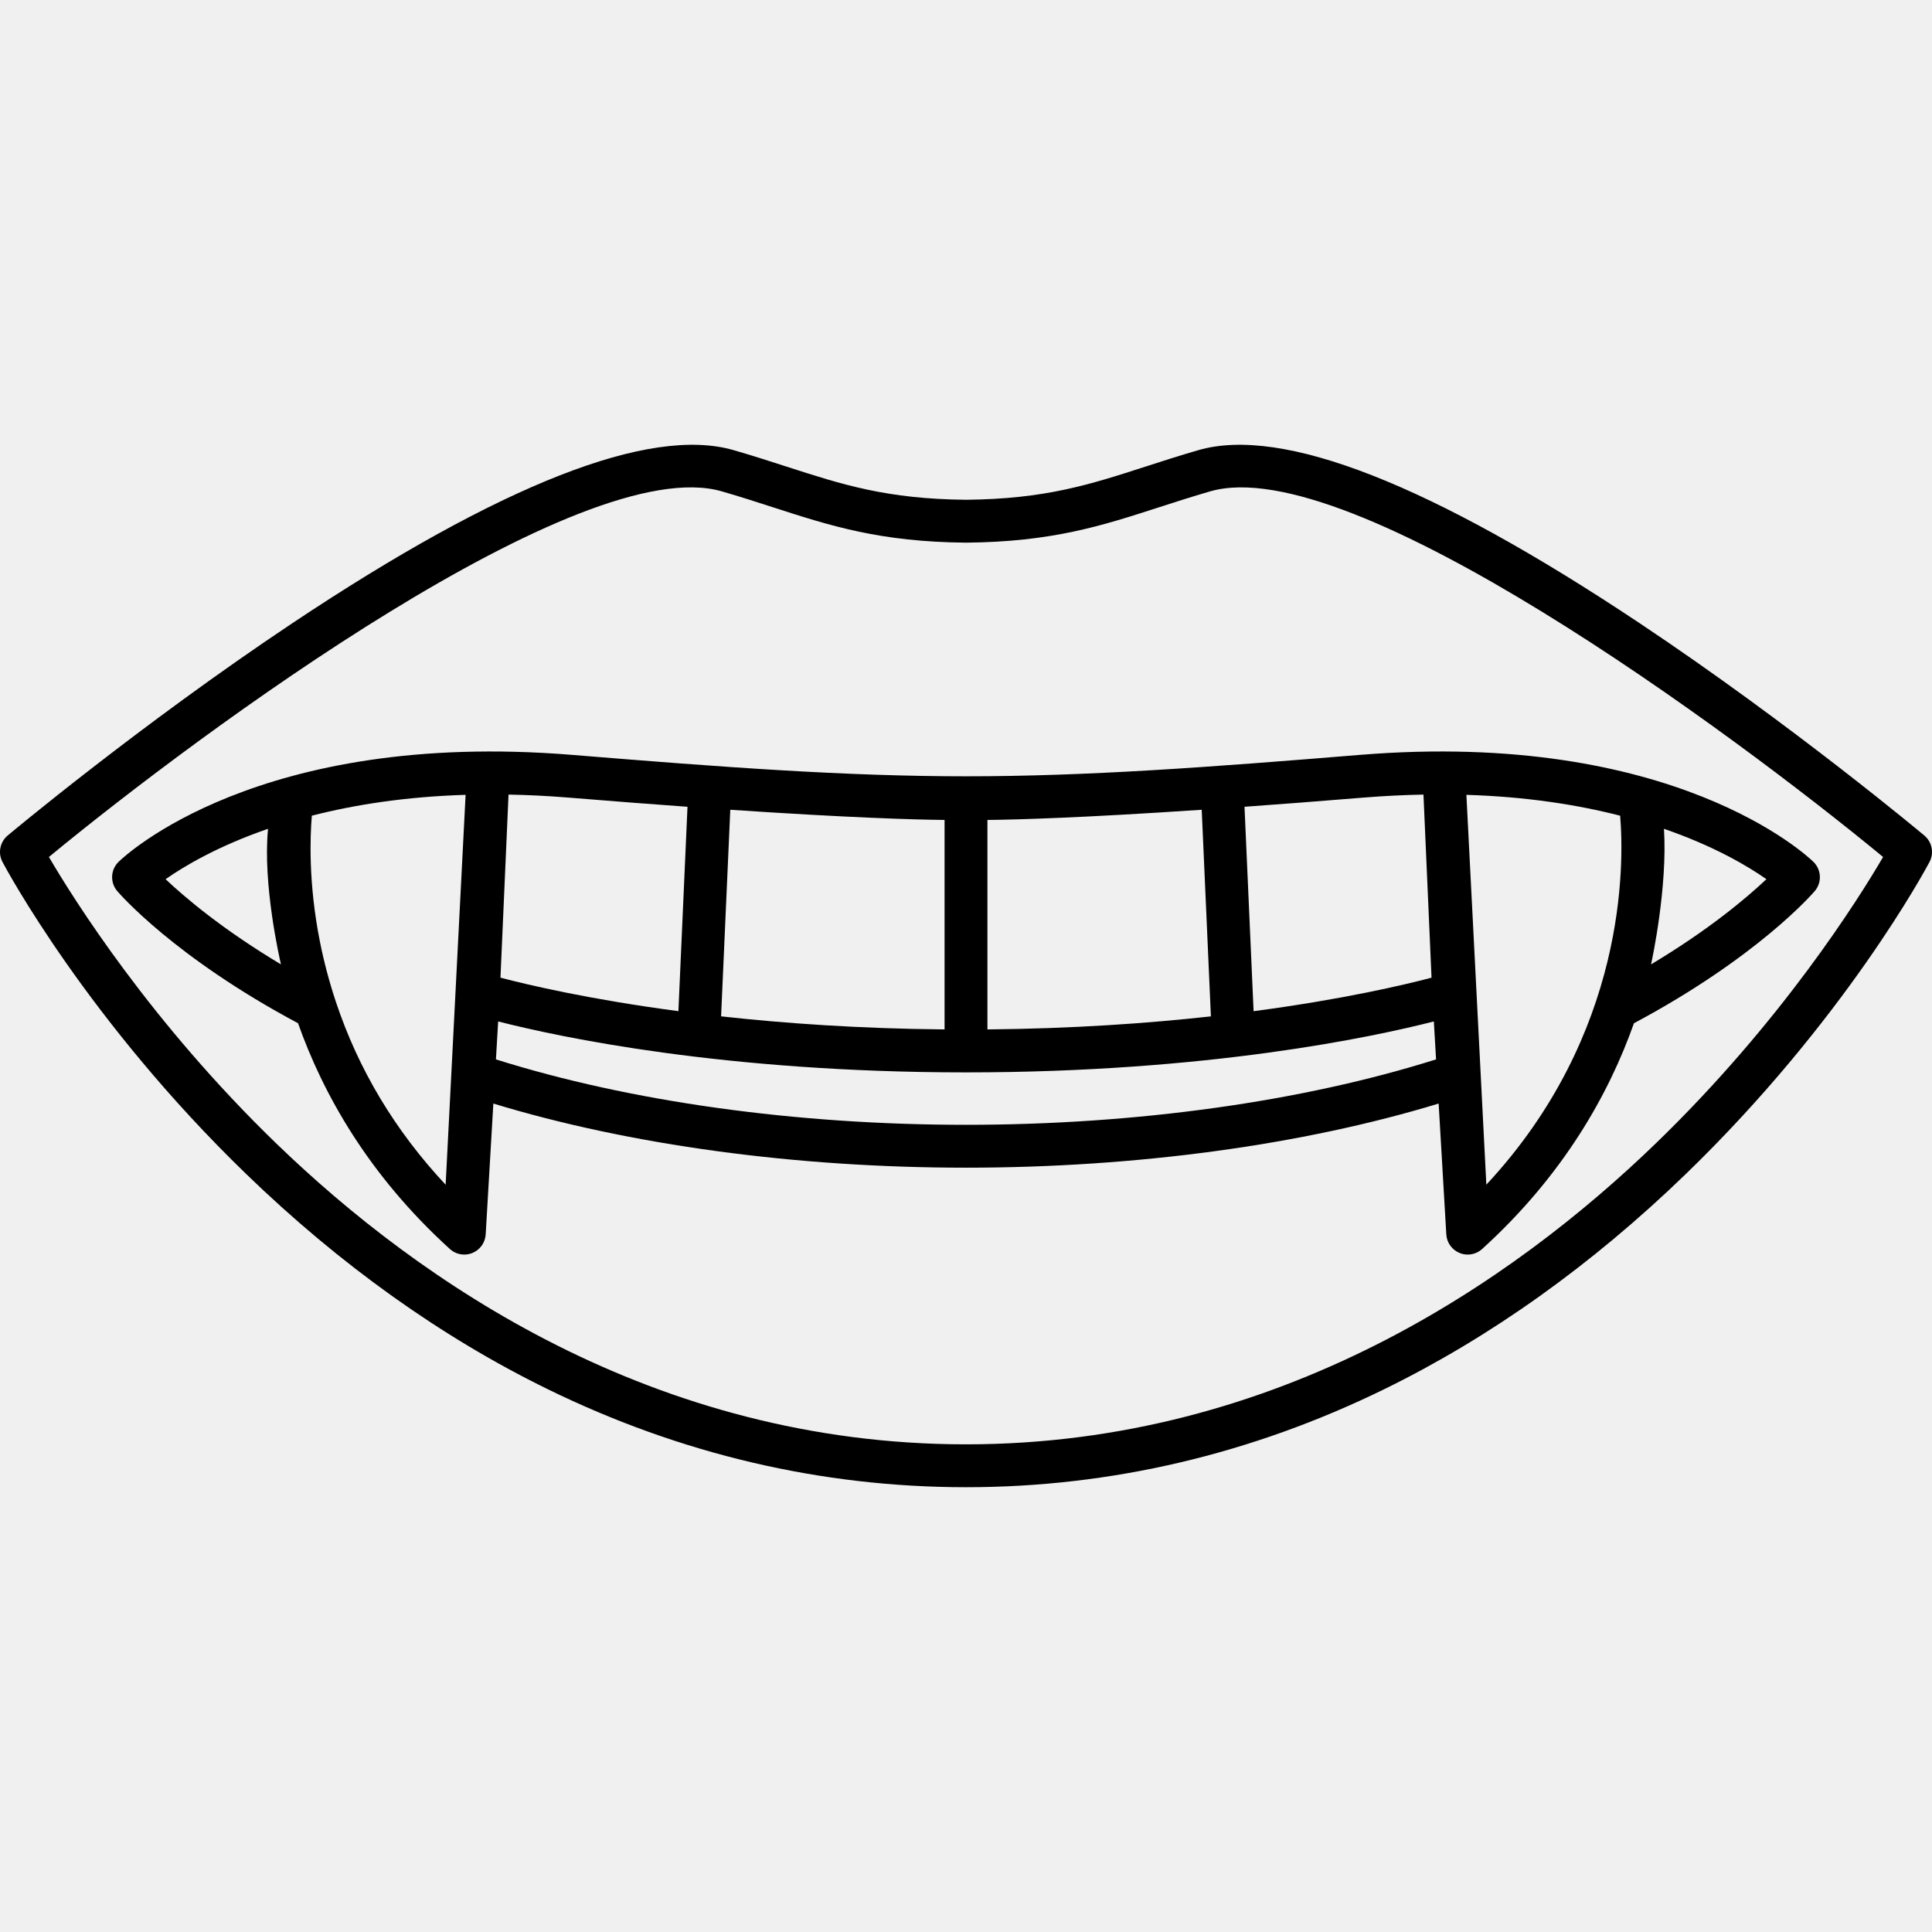
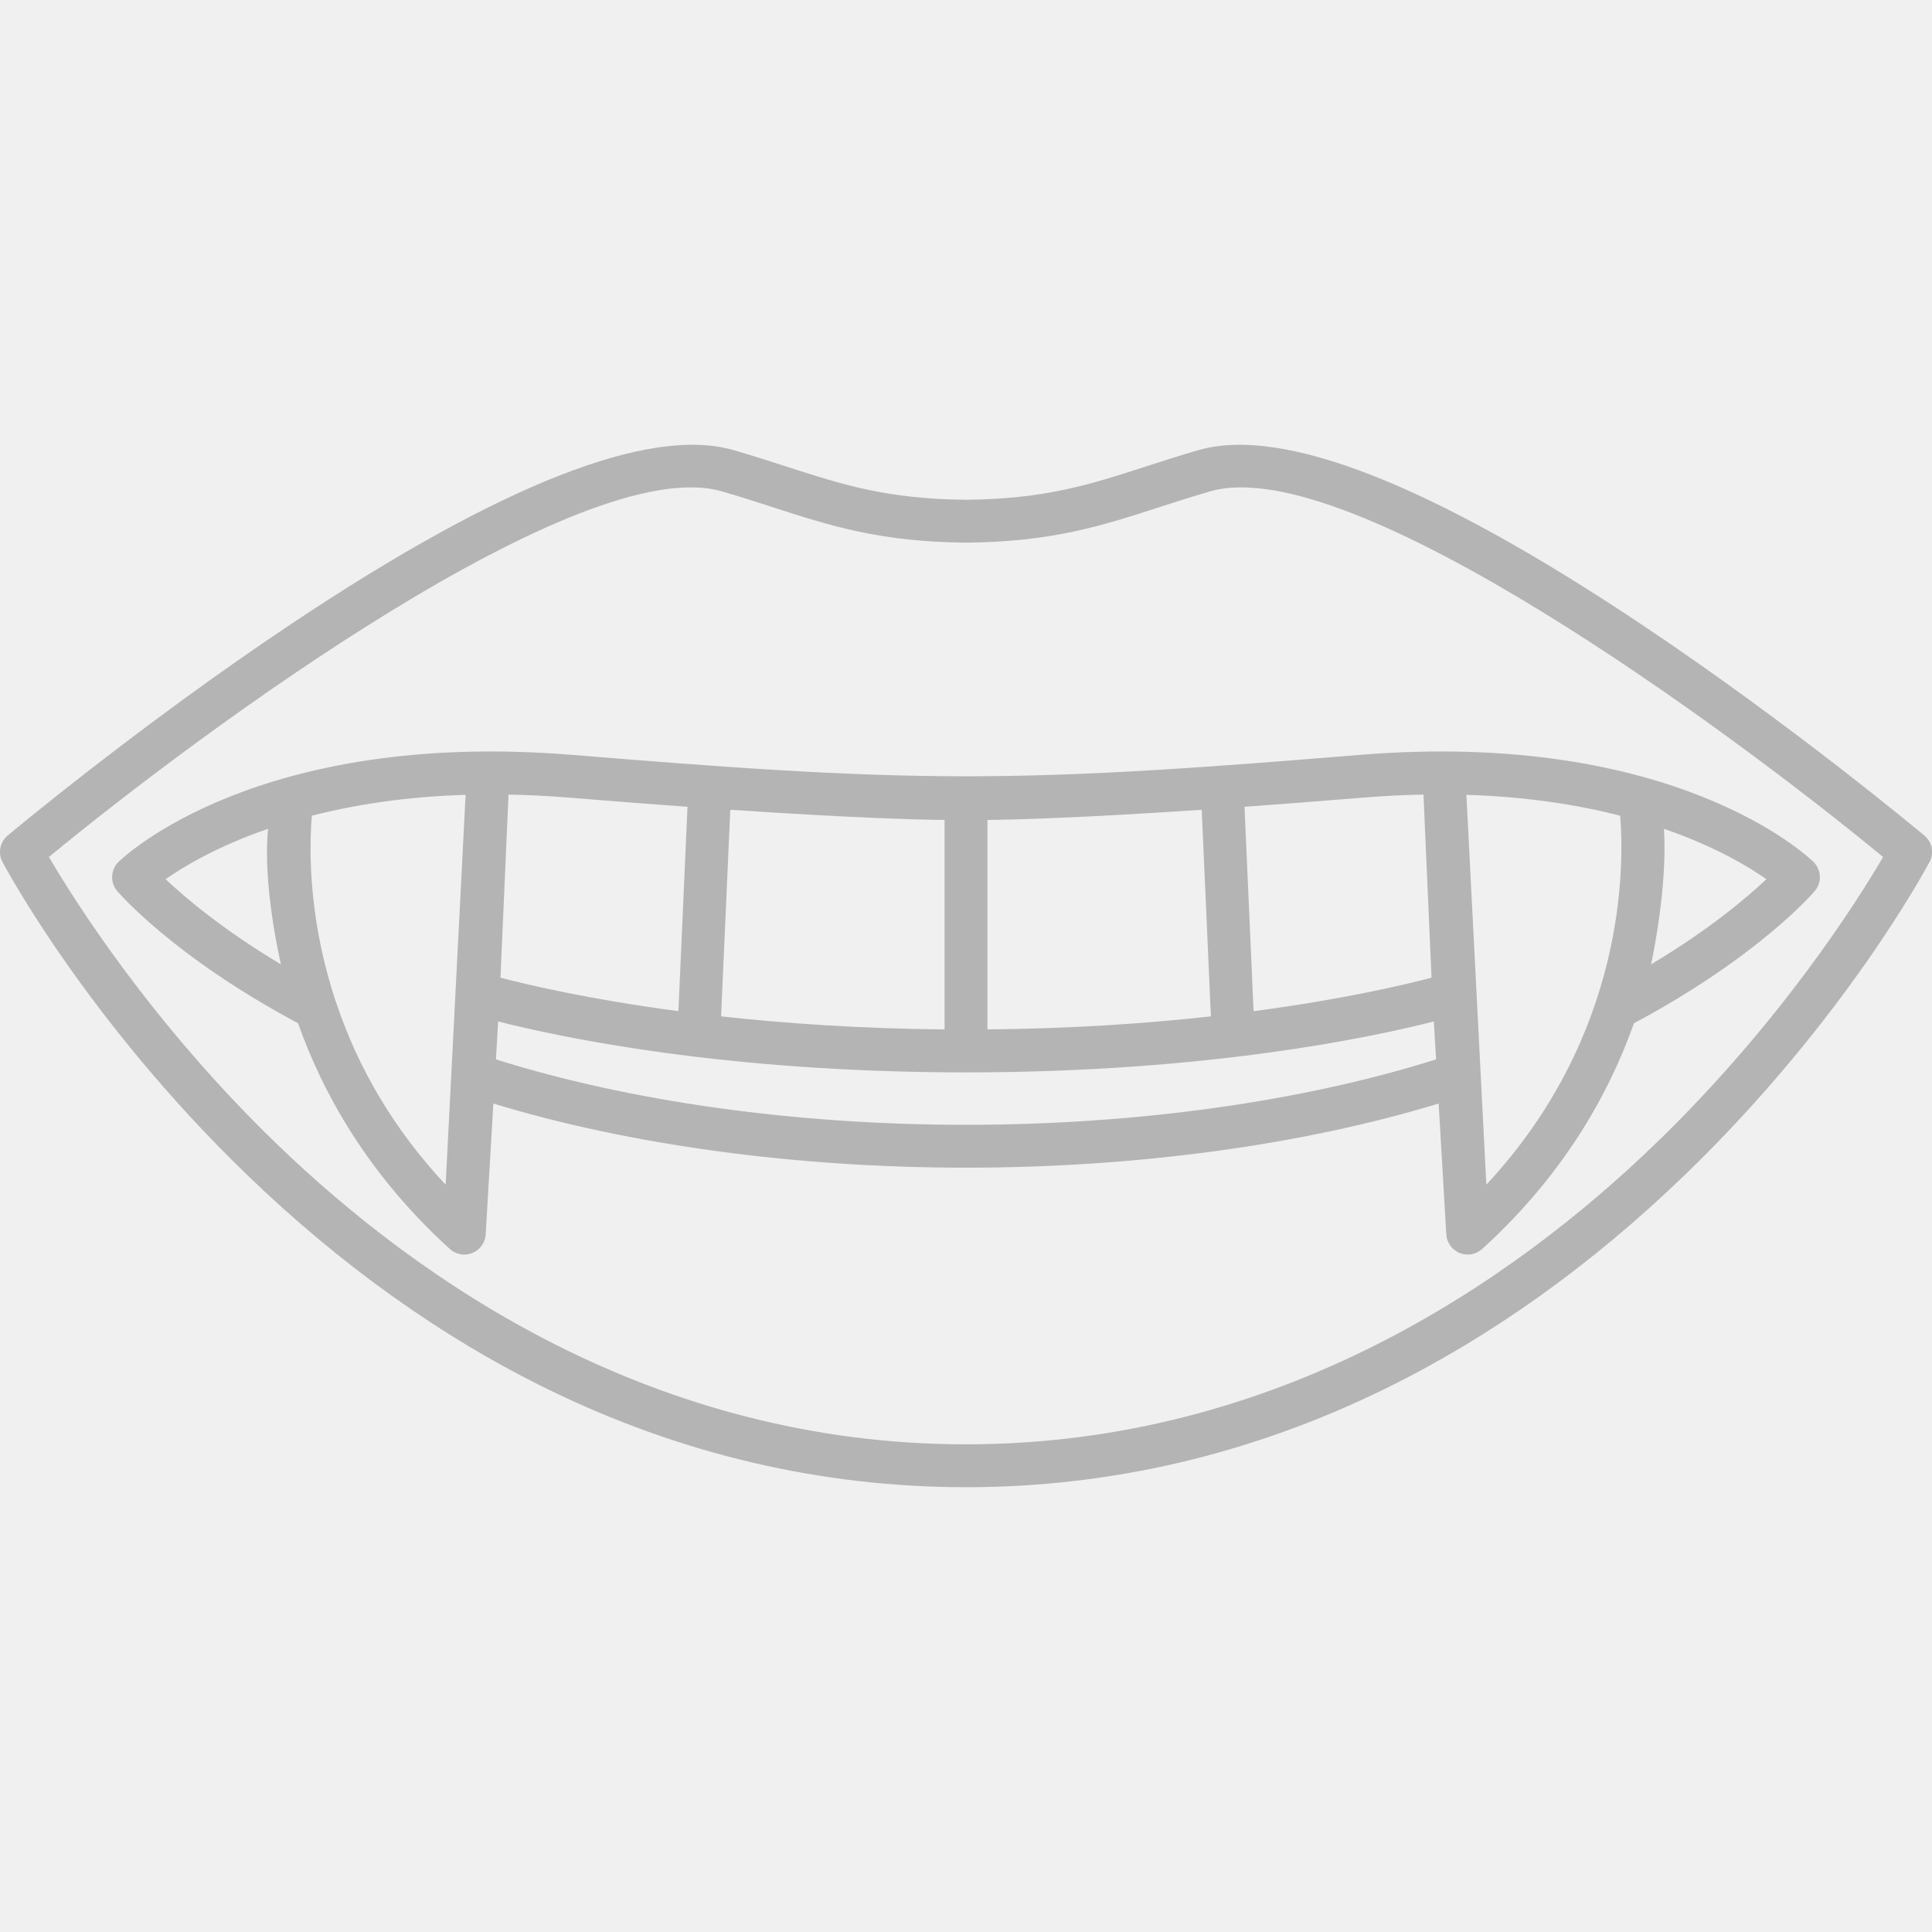
- <svg xmlns="http://www.w3.org/2000/svg" fill="#000000" height="800px" width="800px" version="1.1" id="Capa_1" viewBox="0 0 450.638 450.638" xml:space="preserve">
-   <g>
-     <path d="M133.546,176.083c-73.354-5.999-104.597,23.678-105.891,24.944c-1.88,1.839-2.015,4.818-0.309,6.818   c0.543,0.637,13.385,15.466,42.172,30.824c5.759,16.273,16.277,35.286,35.415,52.662c0.938,0.851,2.141,1.298,3.362,1.298   c0.637,0,1.278-0.121,1.889-0.371c1.783-0.728,2.989-2.414,3.102-4.337l1.787-30.519c31.737,9.668,70.58,14.959,110.245,14.959   c39.665,0,78.51-5.291,110.246-14.959l1.786,30.519c0.112,1.923,1.318,3.609,3.102,4.337c0.611,0.25,1.252,0.371,1.889,0.371   c1.221,0,2.425-0.447,3.362-1.298c19.138-17.376,29.657-36.389,35.415-52.662c28.786-15.358,41.63-30.188,42.172-30.823   c1.707-2.001,1.572-4.98-0.308-6.819c-1.294-1.267-32.545-30.945-105.892-24.944c-35.121,2.874-63.382,4.986-91.676,4.988   C197.122,181.073,168.797,178.966,133.546,176.083z M168.194,237.063l2.145-48.187c27.865,1.875,42.923,2.304,49.98,2.376v48.859   C200.524,239.932,183.021,238.703,168.194,237.063z M230.318,191.253c7.057-0.072,22.115-0.501,49.982-2.377l2.142,48.193   c-14.816,1.637-32.315,2.863-52.124,3.042V191.253z M160.359,188.181l-2.121,47.672c-20.864-2.767-35.174-6.148-41.504-7.813   l1.88-42.703c4.509,0.083,9.208,0.309,14.115,0.712C142.955,186.886,152.129,187.589,160.359,188.181z M38.624,205.071   c4.294-3.013,12.144-7.697,23.895-11.752c-1.261,13.008,2.701,30.259,3.013,31.62C51.945,216.816,43.146,209.341,38.624,205.071z    M103.947,276.341c-11.791-12.603-20.345-26.875-25.589-42.624c-0.012-0.038-0.024-0.075-0.037-0.113   c-1.521-4.586-2.777-9.29-3.732-14.123c-2.643-13.363-2.28-24.127-1.852-29.222c9.874-2.532,21.78-4.431,35.864-4.865   L103.947,276.341z M225.318,262.362c-39.692,0-78.427-5.415-109.642-15.261l0.518-8.849c14.288,3.649,52.769,11.882,109.124,11.882   c56.355,0,94.837-8.232,109.125-11.882l0.519,8.849C303.746,256.947,265.012,262.362,225.318,262.362z M346.688,276.326   l-4.653-90.93c14.085,0.434,25.991,2.333,35.863,4.864C378.845,201.604,379.403,241.221,346.688,276.326z M385.105,224.939   c0.312-1.361,3.861-18.129,3.013-31.62c11.758,4.057,19.608,8.742,23.896,11.751C407.489,209.343,398.689,216.817,385.105,224.939z    M317.907,186.049c4.907-0.401,9.606-0.628,14.115-0.711l1.881,42.706c-6.325,1.667-20.622,5.052-41.504,7.817l-2.119-47.681   C298.509,187.589,307.683,186.886,317.907,186.049z" />
-     <path d="M448.853,194.887c-0.305-0.256-30.876-25.843-66.415-49.532c-48.688-32.453-83.327-46.027-102.938-40.353   c-4.435,1.283-8.408,2.568-12.25,3.811c-13.094,4.234-23.44,7.58-41.931,7.759c-18.489-0.179-28.836-3.524-41.929-7.759   c-3.843-1.242-7.816-2.527-12.252-3.811c-19.617-5.674-54.251,7.9-102.938,40.353c-35.539,23.689-66.11,49.276-66.415,49.532   c-1.805,1.516-2.307,4.086-1.204,6.169c0.789,1.49,19.747,36.909,56.905,72.843c21.868,21.147,45.499,38.007,70.238,50.112   c31.024,15.182,63.86,22.88,97.594,22.88c33.734,0,66.569-7.698,97.595-22.88c24.738-12.105,48.37-28.966,70.237-50.112   c37.158-35.934,56.117-71.352,56.906-72.843C451.159,198.973,450.657,196.403,448.853,194.887z M386.199,266.709   c-33.108,32.017-87.895,70.182-160.881,70.182c-72.866,0-127.585-38.048-160.657-69.966   c-29.473-28.444-47.519-57.234-53.252-67.035c35.535-29.311,124.201-94.753,156.949-85.282c4.286,1.24,8.184,2.501,11.954,3.721   c13.366,4.322,24.91,8.055,44.959,8.244c0.016,0,0.031,0,0.048,0c0.008,0,0.015-0.002,0.023-0.002c0.008,0,0.016,0.002,0.023,0.002   c20.05-0.189,31.594-3.922,44.961-8.245c3.77-1.219,7.667-2.479,11.952-3.72c32.745-9.463,121.414,55.975,156.952,85.284   C433.522,209.661,415.592,238.288,386.199,266.709z" />
+ <svg xmlns="http://www.w3.org/2000/svg" width="800" height="800" viewBox="0 0 800 800" fill="none">
+   <g clip-path="url(#clip0_45_6)">
+     <path d="M237.079 312.593C106.857 301.943 51.392 354.628 49.095 356.875C45.757 360.14 45.518 365.429 48.546 368.979C49.51 370.11 72.308 396.435 123.413 423.7C133.636 452.589 152.309 486.342 186.283 517.188C187.949 518.699 190.084 519.493 192.252 519.493C193.383 519.493 194.521 519.278 195.605 518.834C198.771 517.542 200.912 514.549 201.112 511.135L204.285 456.956C260.626 474.119 329.583 483.512 399.998 483.512C470.414 483.512 539.374 474.119 595.714 456.956L598.884 511.135C599.083 514.549 601.224 517.542 604.391 518.834C605.476 519.278 606.614 519.493 607.745 519.493C609.912 519.493 612.05 518.699 613.713 517.188C647.688 486.342 666.362 452.589 676.584 423.7C727.687 396.435 750.488 370.108 751.45 368.981C754.481 365.429 754.241 360.14 750.903 356.875C748.606 354.626 693.128 301.94 562.917 312.593C500.569 317.695 450.398 321.445 400.169 321.448C349.943 321.452 299.659 317.711 237.079 312.593ZM298.588 420.849L302.396 335.304C351.864 338.633 378.596 339.394 391.124 339.522V426.26C355.982 425.942 324.91 423.76 298.588 420.849ZM408.875 339.524C421.403 339.396 448.134 338.635 497.606 335.304L501.408 420.859C475.106 423.765 444.041 425.942 408.875 426.26V339.524ZM284.679 334.07L280.914 418.701C243.875 413.788 218.471 407.786 207.233 404.83L210.571 329.022C218.575 329.169 226.917 329.57 235.629 330.285C253.782 331.771 270.069 333.019 284.679 334.07ZM68.568 364.054C76.191 358.706 90.126 350.39 110.988 343.192C108.749 366.284 115.783 396.909 116.336 399.325C92.216 384.905 76.595 371.635 68.568 364.054ZM184.533 490.577C163.601 468.204 148.415 442.867 139.106 414.909C139.085 414.841 139.063 414.775 139.04 414.708C136.34 406.567 134.11 398.216 132.415 389.636C127.723 365.913 128.367 346.804 129.127 337.759C146.656 333.264 167.792 329.893 192.795 329.123L184.533 490.577ZM399.998 465.761C329.535 465.761 260.77 456.148 205.355 438.669L206.275 422.959C231.64 429.437 299.953 444.053 399.998 444.053C500.043 444.053 568.359 429.439 593.724 422.959L594.645 438.669C539.228 456.148 470.465 465.761 399.998 465.761ZM615.462 490.551L607.201 329.126C632.206 329.897 653.342 333.268 670.868 337.761C672.549 357.9 673.539 428.23 615.462 490.551ZM683.662 399.325C684.216 396.909 690.516 367.142 689.011 343.192C709.884 350.394 723.82 358.711 731.432 364.053C723.399 371.638 707.777 384.907 683.662 399.325ZM564.368 330.285C573.079 329.574 581.421 329.171 589.426 329.023L592.765 404.838C581.536 407.797 556.155 413.806 519.084 418.715L515.323 334.069C529.931 333.019 546.218 331.771 564.368 330.285Z" fill="#B4B4B4" />
+     <path d="M796.831 345.975C796.29 345.521 742.018 300.097 678.927 258.043C592.493 200.431 531 176.333 496.185 186.406C488.312 188.684 481.259 190.965 474.438 193.171C451.193 200.688 432.826 206.628 400 206.946C367.177 206.628 348.809 200.69 325.565 193.171C318.743 190.967 311.69 188.685 303.815 186.406C268.989 176.333 207.505 200.431 121.073 258.043C57.982 300.097 3.71 345.521 3.169 345.975C-0.035 348.667 -0.927 353.229 1.031 356.927C2.432 359.572 36.087 422.45 102.053 486.242C140.874 523.784 182.825 553.714 226.743 575.204C281.819 602.156 340.112 615.822 399.998 615.822C459.885 615.822 518.176 602.156 573.255 575.204C617.171 553.714 659.124 523.782 697.944 486.242C763.909 422.45 797.566 359.574 798.967 356.927C800.925 353.229 800.034 348.667 796.831 345.975ZM685.604 473.478C626.829 530.317 529.567 598.069 399.998 598.069C270.642 598.069 173.502 530.524 114.79 473.861C62.468 423.366 30.431 372.256 20.254 354.857C83.338 302.822 240.743 186.646 298.879 203.459C306.488 205.66 313.408 207.899 320.101 210.065C343.829 217.738 364.323 224.365 399.915 224.7C399.943 224.7 399.97 224.7 400 224.7C400.014 224.7 400.027 224.697 400.041 224.697C400.055 224.697 400.069 224.7 400.082 224.7C435.676 224.365 456.169 217.738 479.899 210.063C486.592 207.899 493.51 205.662 501.117 203.459C559.248 186.66 716.659 302.829 779.748 354.86C769.615 372.203 737.784 423.023 685.604 473.478Z" fill="#B4B4B4" />
  </g>
+   <defs>
+     <clipPath id="clip0_45_6">
+       <rect width="800" height="800" fill="white" />
+     </clipPath>
+   </defs>
</svg>
